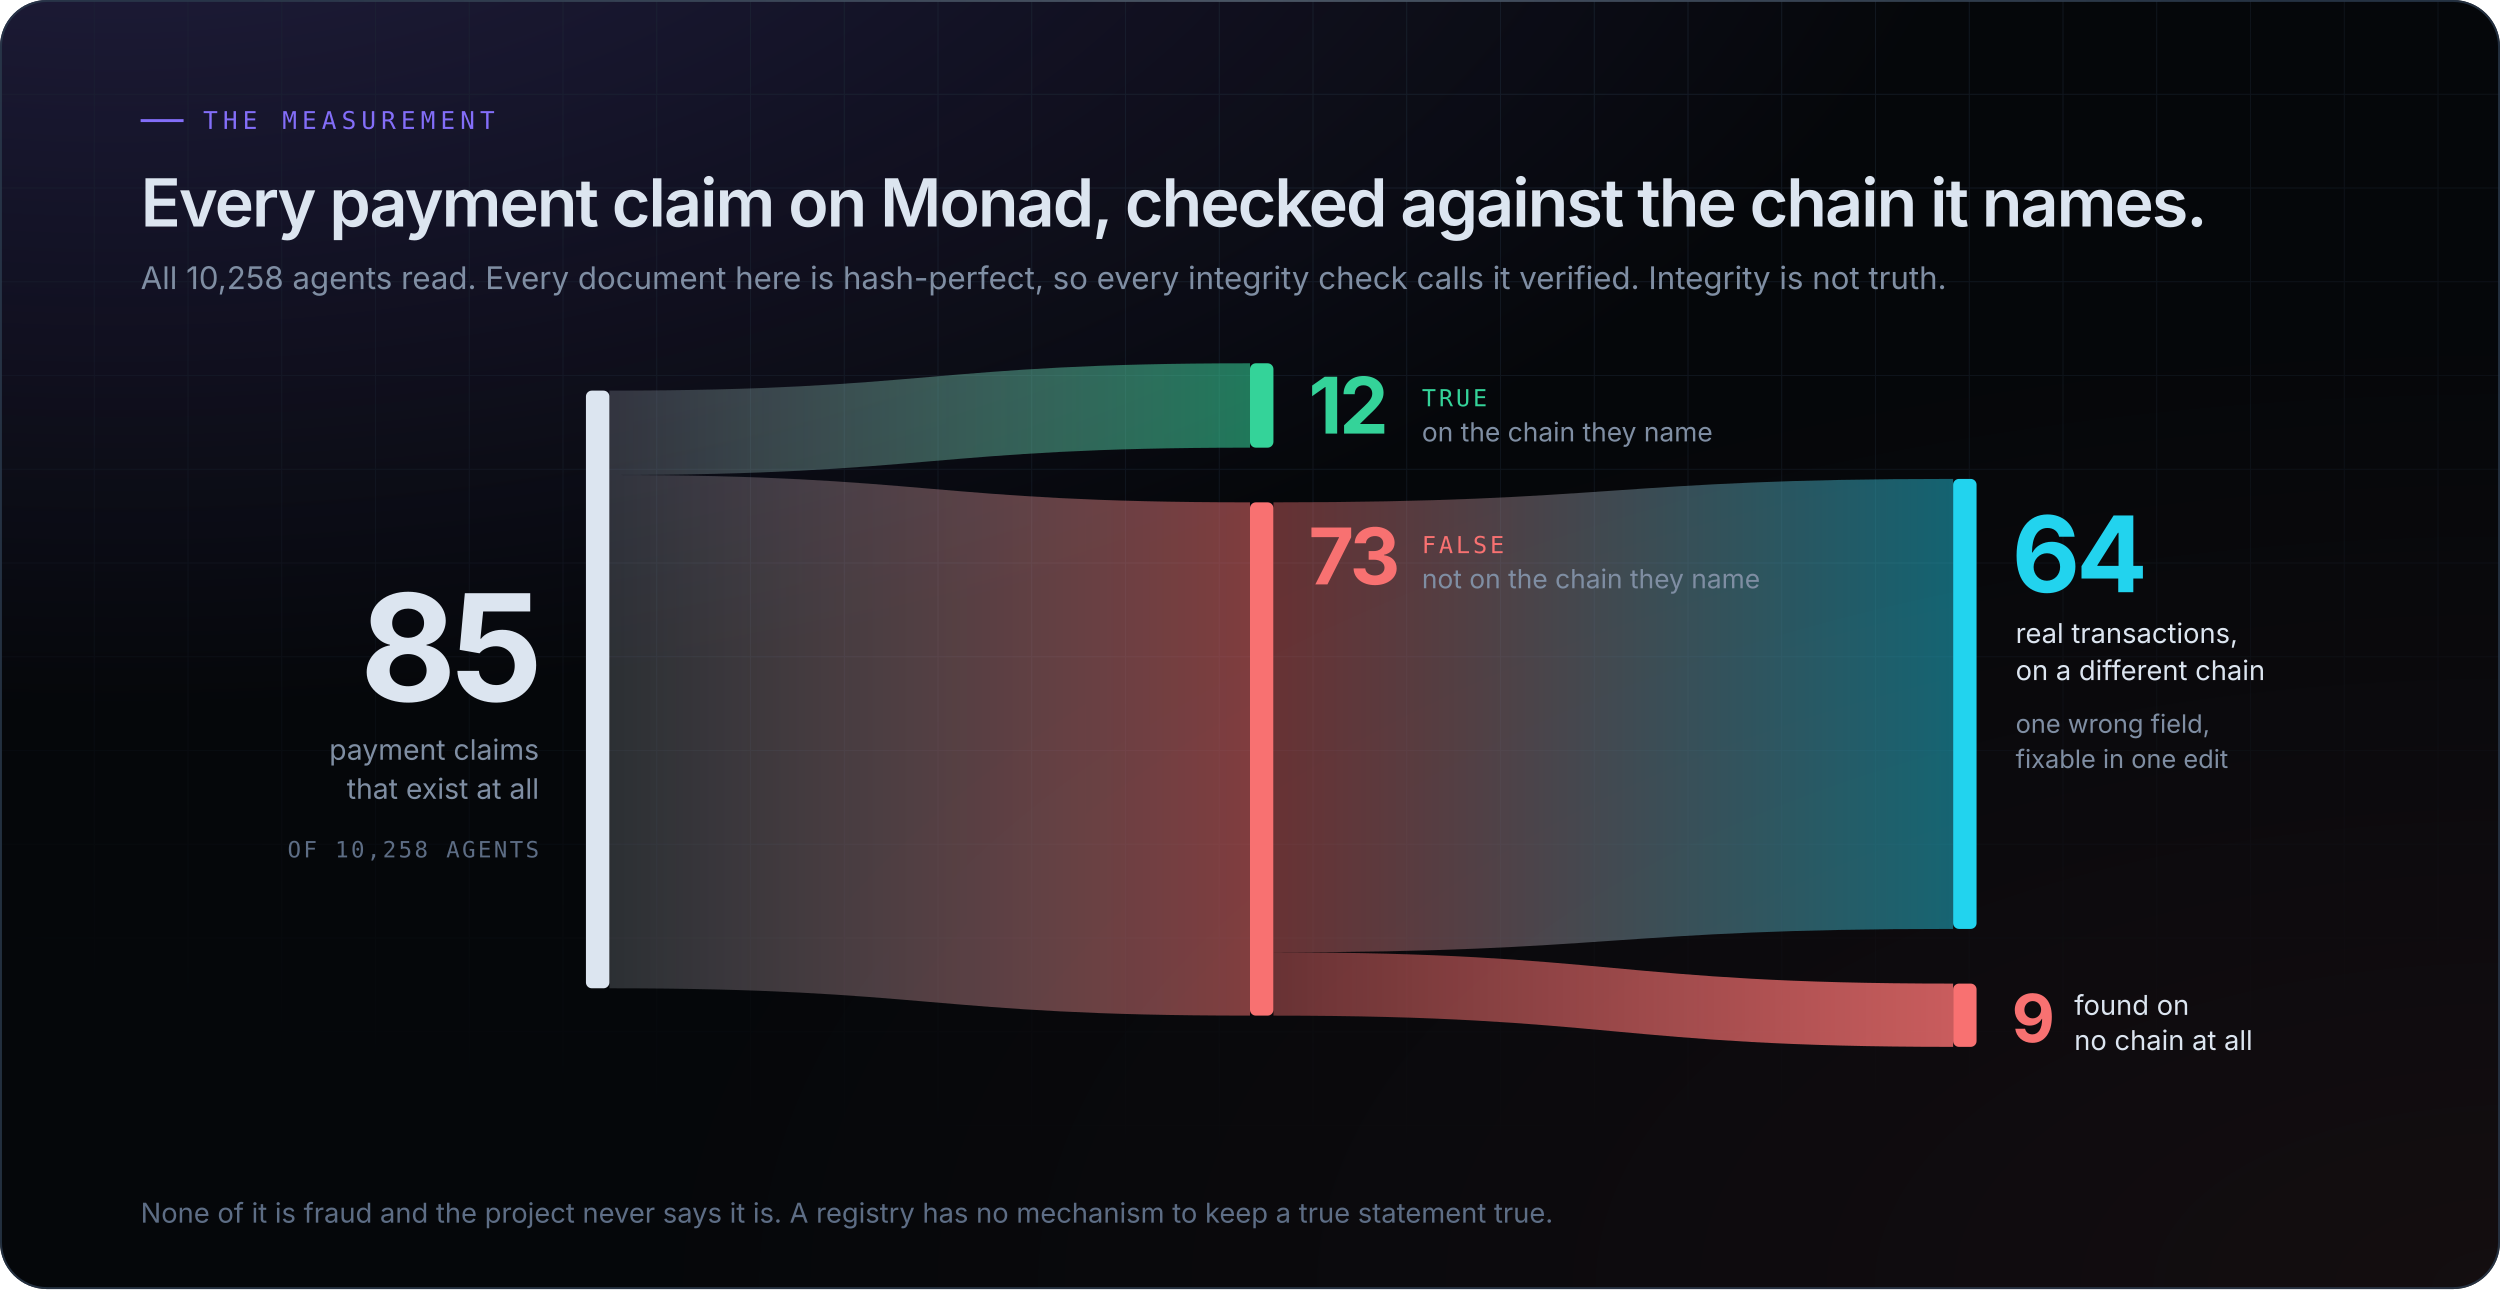
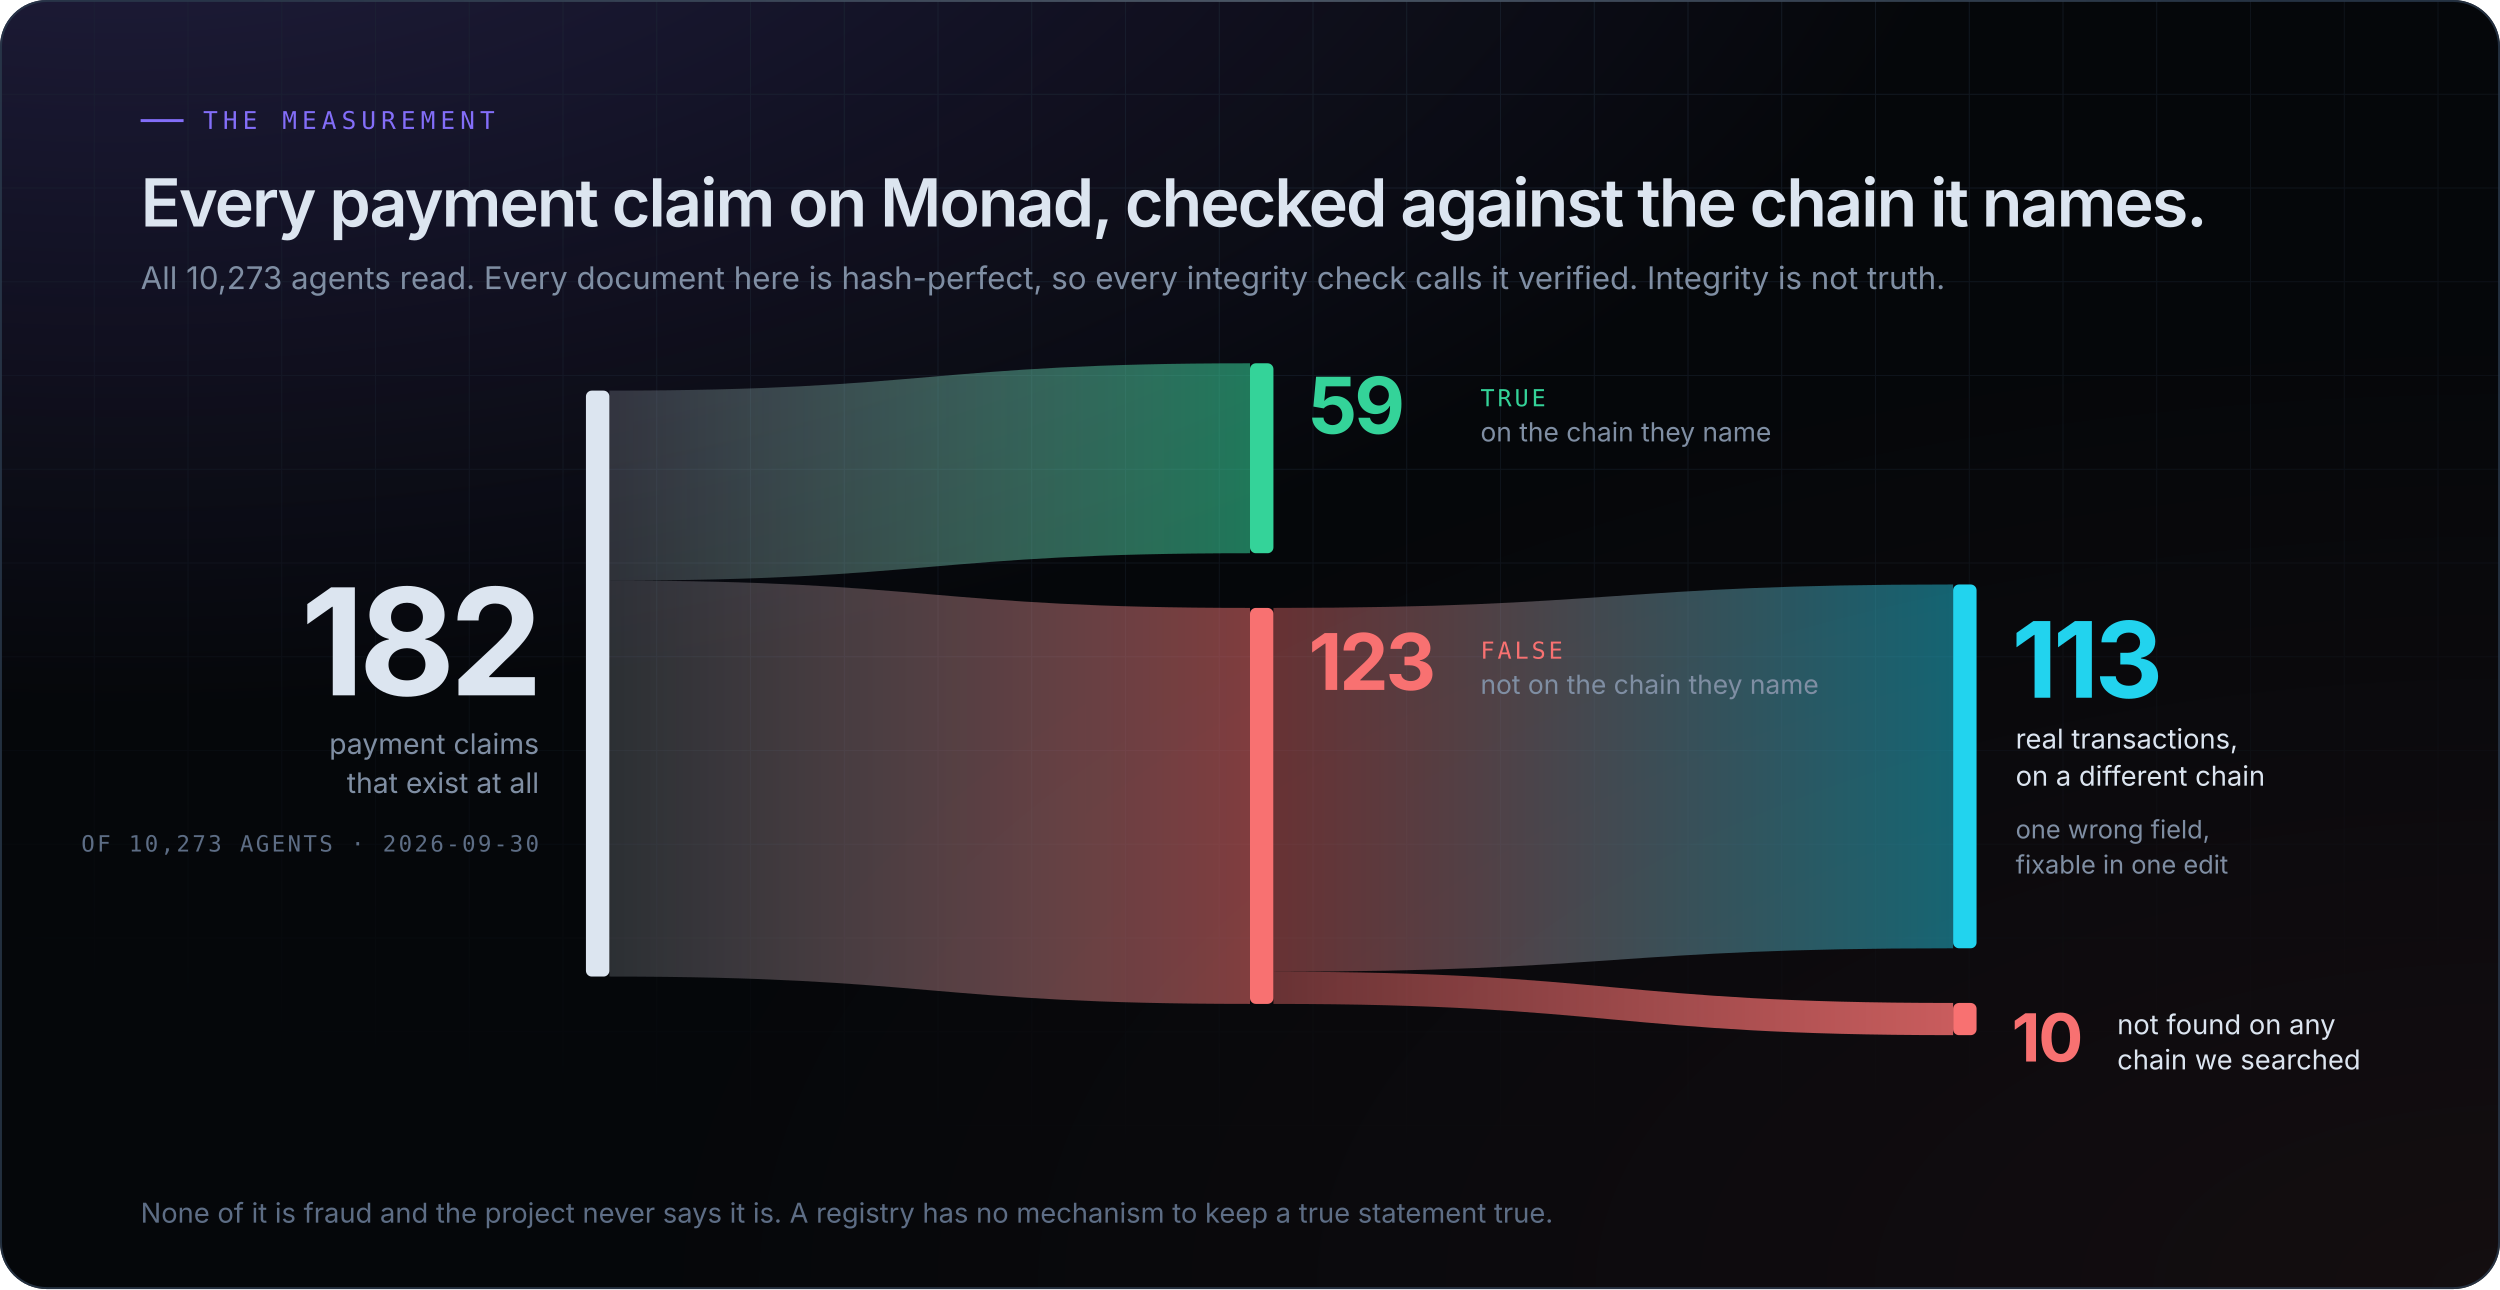
- <svg xmlns="http://www.w3.org/2000/svg" width="1280" height="660" viewBox="0 0 1280 660" role="img" aria-label="85 payment claims: 12 on the chain they name, 73 not. Of those 73, 64 are real transactions on a different chain and 9 exist on no chain at all.">
+ <svg xmlns="http://www.w3.org/2000/svg" width="1280" height="660" viewBox="0 0 1280 660" role="img" aria-label="182 payment claims (2026-09-30): 59 on the chain they name, 123 not. Of those 123, 113 are real transactions on a different chain and 10 were not found on any chain we searched.">
  <style>
.sans{font-family:'Space Grotesk','Inter',-apple-system,BlinkMacSystemFont,'Segoe UI',Helvetica,Arial,sans-serif}
.body{font-family:'Inter',-apple-system,BlinkMacSystemFont,'Segoe UI',Helvetica,Arial,sans-serif}
.mono{font-family:'JetBrains Mono',ui-monospace,SFMono-Regular,Menlo,Consolas,monospace}
.in{animation:in .9s cubic-bezier(.16,1,.3,1) backwards;animation-delay:var(--d,0s)}
@keyframes in{from{opacity:0;transform:translateY(10px)}}
@keyframes spin{to{transform:rotate(360deg)}}

.bd{animation:rv 1.6s cubic-bezier(.16,1,.3,1) backwards}
@keyframes rv{from{clip-path:inset(0 100% 0 0)}to{clip-path:inset(0 0 0 0)}}
.nd{animation:gr .8s cubic-bezier(.16,1,.3,1) backwards}
@keyframes gr{from{transform:scaleY(0)}}
.nd{transform-box:fill-box;transform-origin:center}

@media (prefers-reduced-motion:reduce){
  *{animation:none!important}
  .rm-hide{opacity:0!important}
}
</style>
  <defs>
    <radialGradient id="g0" cx="0.05" cy="-0.2" r=".75">
      <stop offset="0" stop-color="#836ef9" stop-opacity="0.24" />
      <stop offset="1" stop-color="#836ef9" stop-opacity="0" />
    </radialGradient>
    <radialGradient id="g1" cx="1.0" cy="1.0" r=".75">
      <stop offset="0" stop-color="#f87171" stop-opacity="0.06" />
      <stop offset="1" stop-color="#f87171" stop-opacity="0" />
    </radialGradient>
    <pattern id="grid" width="48" height="48" patternUnits="userSpaceOnUse">
      <path d="M48 0H0V48" fill="none" stroke="#1d2836" stroke-width="1" />
    </pattern>
    <radialGradient id="gridmask-g" cx=".5" cy="0" r=".9">
      <stop offset=".2" stop-color="#fff" stop-opacity=".55" />
      <stop offset="1" stop-color="#fff" stop-opacity="0" />
    </radialGradient>
    <mask id="gridmask">
      <rect width="1280" height="660" fill="url(#gridmask-g)" />
    </mask>
    <linearGradient id="edge" x1="0" x2="1">
      <stop offset="0" stop-color="#fff" stop-opacity="0" />
      <stop offset=".5" stop-color="#fff" stop-opacity=".16" />
      <stop offset="1" stop-color="#fff" stop-opacity="0" />
    </linearGradient>
    <clipPath id="frame">
      <rect width="1280" height="660" rx="24" />
    </clipPath>
  </defs>
  <rect width="1280" height="660" rx="24" fill="#05070a" />
  <g clip-path="url(#frame)">
    <rect width="1280" height="660" rx="24" fill="url(#g0)" />
    <rect width="1280" height="660" rx="24" fill="url(#g1)" />
    <rect width="1280" height="660" fill="url(#grid)" mask="url(#gridmask)" />
  </g>
  <rect x=".5" y=".5" width="1279" height="659" rx="23.5" fill="none" stroke="#2b3a4d" stroke-opacity=".8" />
  <rect x="120" y="0" width="1040" height="1" fill="url(#edge)" />
  <defs>
    <linearGradient id="b-true" x1="0" x2="1">
      <stop offset="0" stop-color="#dce5f0" stop-opacity=".18" />
      <stop offset="1" stop-color="#34d399" stop-opacity=".55" />
    </linearGradient>
    <linearGradient id="b-false" x1="0" x2="1">
      <stop offset="0" stop-color="#dce5f0" stop-opacity=".18" />
      <stop offset="1" stop-color="#f87171" stop-opacity=".5" />
    </linearGradient>
    <linearGradient id="b-else" x1="0" x2="1">
      <stop offset="0" stop-color="#f87171" stop-opacity=".4" />
      <stop offset="1" stop-color="#22d3ee" stop-opacity=".45" />
    </linearGradient>
    <linearGradient id="b-none" x1="0" x2="1">
      <stop offset="0" stop-color="#f87171" stop-opacity=".4" />
      <stop offset="1" stop-color="#f87171" stop-opacity=".8" />
    </linearGradient>
  </defs>
  <g class="in" style="--d:0s">
    <rect x="72" y="61" width="22" height="1.5" fill="#836ef9" />
    <text x="104" y="66" class="mono" font-size="12.5" letter-spacing="2.6" fill="#836ef9">THE MEASUREMENT</text>
  </g>
  <text x="72" y="116" class="sans in" style="--d:.1s" font-size="34" font-weight="600" letter-spacing="-1" fill="#dce5f0">Every payment claim on Monad, checked against the chain it names.</text>
-   <text x="72" y="148" class="body in" style="--d:.2s" font-size="16" fill="#7f8ea3">All 10,258 agents read. Every document here is hash-perfect, so every integrity check calls it verified. Integrity is not truth.</text>
+   <text x="72" y="148" class="body in" style="--d:.2s" font-size="16" fill="#7f8ea3">All 10,273 agents read. Every document here is hash-perfect, so every integrity check calls it verified. Integrity is not truth.</text>
  <g class="bd" style="animation-delay:.4s">
-     <path d="M312 200 C476.0 200 476.0 186 640 186 L640 229.2 C476.0 229.2 476.0 243.2 312 243.2 Z" fill="url(#b-true)" />
-     <path d="M312 243.2 C476.0 243.2 476.0 257.2 640 257.2 L640 520.0 C476.0 520.0 476.0 506.0 312 506.0 Z" fill="url(#b-false)" />
+     <path d="M312 200 C476.0 200 476.0 186 640 186 L640 283.253 C476.0 283.253 476.0 297.253 312 297.253 Z" fill="url(#b-true)" />
+     <path d="M312 297.253 C476.0 297.253 476.0 311.253 640 311.253 L640 514.0 C476.0 514.0 476.0 500.0 312 500.0 Z" fill="url(#b-false)" />
  </g>
  <g class="bd" style="animation-delay:1.1s">
-     <path d="M652 257.2 C826.0 257.2 826.0 245.2 1000 245.2 L1000 475.6 C826.0 475.6 826.0 487.6 652 487.6 Z" fill="url(#b-else)" />
-     <path d="M652 487.6 C826.0 487.6 826.0 503.6 1000 503.6 L1000 536.0 C826.0 536.0 826.0 520.0 652 520.0 Z" fill="url(#b-none)" />
+     <path d="M652 311.253 C826.0 311.253 826.0 299.253 1000 299.253 L1000 485.516 C826.0 485.516 826.0 497.516 652 497.516 Z" fill="url(#b-else)" />
+     <path d="M652 497.516 C826.0 497.516 826.0 513.516 1000 513.516 L1000 530.0 C826.0 530.0 826.0 514.0 652 514.0 Z" fill="url(#b-none)" />
  </g>
-   <rect x="300" y="200" width="12" height="306.0" rx="3" fill="#dce5f0" class="nd" style="animation-delay:.2s" />
-   <rect x="640" y="186" width="12" height="43.2" rx="3" fill="#34d399" class="nd" style="animation-delay:.9s" />
-   <rect x="640" y="257.2" width="12" height="262.8" rx="3" fill="#f87171" class="nd" style="animation-delay:.9s" />
-   <rect x="1000" y="245.2" width="12" height="230.4" rx="3" fill="#22d3ee" class="nd" style="animation-delay:1.6s" />
-   <rect x="1000" y="503.6" width="12" height="32.4" rx="3" fill="#f87171" class="nd" style="animation-delay:1.6s" />
+   <rect x="300" y="200" width="12" height="300.0" rx="3" fill="#dce5f0" class="nd" style="animation-delay:.2s" />
+   <rect x="640" y="186" width="12" height="97.253" rx="3" fill="#34d399" class="nd" style="animation-delay:.9s" />
+   <rect x="640" y="311.253" width="12" height="202.747" rx="3" fill="#f87171" class="nd" style="animation-delay:.9s" />
+   <rect x="1000" y="299.253" width="12" height="186.264" rx="3" fill="#22d3ee" class="nd" style="animation-delay:1.6s" />
+   <rect x="1000" y="513.516" width="12" height="16.484" rx="3" fill="#f87171" class="nd" style="animation-delay:1.6s" />
  <g class="in" style="--d:.3s">
-     <text x="278" y="359.0" text-anchor="end" class="sans" font-size="76" font-weight="700" letter-spacing="-3" fill="#dce5f0">85</text>
-     <text x="276" y="389.0" text-anchor="end" class="body" font-size="14.5" fill="#7f8ea3">payment claims</text>
-     <text x="276" y="409.0" text-anchor="end" class="body" font-size="14.5" fill="#7f8ea3">that exist at all</text>
-     <text x="276" y="439.0" text-anchor="end" class="mono" font-size="11.5" letter-spacing="1.2" fill="#5d6d85">OF 10,258 AGENTS</text>
+     <text x="278" y="356.0" text-anchor="end" class="sans" font-size="76" font-weight="700" letter-spacing="-3" fill="#dce5f0">182</text>
+     <text x="276" y="386.0" text-anchor="end" class="body" font-size="14.5" fill="#7f8ea3">payment claims</text>
+     <text x="276" y="406.0" text-anchor="end" class="body" font-size="14.5" fill="#7f8ea3">that exist at all</text>
+     <text x="276" y="436.0" text-anchor="end" class="mono" font-size="11.5" letter-spacing="1.2" fill="#5d6d85">OF 10,273 AGENTS · 2026-09-30</text>
  </g>
  <g class="in" style="--d:1s">
-     <text x="670" y="222" class="sans" font-size="40" font-weight="700" letter-spacing="-1.5" fill="#34d399">12</text>
-     <text x="728" y="208" class="mono" font-size="12" letter-spacing="1.5" fill="#34d399">TRUE</text>
-     <text x="728" y="226" class="body" font-size="13.5" fill="#7f8ea3">on the chain they name</text>
-     <text x="670" y="299.2" class="sans" font-size="40" font-weight="700" letter-spacing="-1.5" fill="#f87171">73</text>
-     <text x="728" y="283.2" class="mono" font-size="12" letter-spacing="1.5" fill="#f87171">FALSE</text>
-     <text x="728" y="301.2" class="body" font-size="13.5" fill="#7f8ea3">not on the chain they name</text>
+     <text x="670" y="222" class="sans" font-size="40" font-weight="700" letter-spacing="-1.5" fill="#34d399">59</text>
+     <text x="758" y="208" class="mono" font-size="12" letter-spacing="1.5" fill="#34d399">TRUE</text>
+     <text x="758" y="226" class="body" font-size="13.5" fill="#7f8ea3">on the chain they name</text>
+     <text x="670" y="353.253" class="sans" font-size="40" font-weight="700" letter-spacing="-1.5" fill="#f87171">123</text>
+     <text x="758" y="337.253" class="mono" font-size="12" letter-spacing="1.5" fill="#f87171">FALSE</text>
+     <text x="758" y="355.253" class="body" font-size="13.5" fill="#7f8ea3">not on the chain they name</text>
  </g>
  <g class="in" style="--d:1.7s">
-     <text x="1030" y="303.2" class="sans" font-size="54" font-weight="700" letter-spacing="-2" fill="#22d3ee">64</text>
-     <text x="1032" y="329.2" class="body" font-size="14" fill="#dce5f0">real transactions,</text>
-     <text x="1032" y="348.2" class="body" font-size="14" fill="#dce5f0">on a different chain</text>
-     <text x="1032" y="375.2" class="body" font-size="13" fill="#7f8ea3">one wrong field,</text>
-     <text x="1032" y="393.2" class="body" font-size="13" fill="#7f8ea3">fixable in one edit</text>
-     <text x="1030" y="533.6" class="sans" font-size="34" font-weight="700" letter-spacing="-1" fill="#f87171">9</text>
-     <text x="1062" y="519.6" class="body" font-size="14" fill="#dce5f0">found on</text>
-     <text x="1062" y="537.6" class="body" font-size="14" fill="#dce5f0">no chain at all</text>
+     <text x="1030" y="357.253" class="sans" font-size="54" font-weight="700" letter-spacing="-2" fill="#22d3ee">113</text>
+     <text x="1032" y="383.253" class="body" font-size="14" fill="#dce5f0">real transactions,</text>
+     <text x="1032" y="402.253" class="body" font-size="14" fill="#dce5f0">on a different chain</text>
+     <text x="1032" y="429.253" class="body" font-size="13" fill="#7f8ea3">one wrong field,</text>
+     <text x="1032" y="447.253" class="body" font-size="13" fill="#7f8ea3">fixable in one edit</text>
+     <text x="1030" y="543.516" class="sans" font-size="34" font-weight="700" letter-spacing="-1" fill="#f87171">10</text>
+     <text x="1084" y="529.516" class="body" font-size="14" fill="#dce5f0">not found on any</text>
+     <text x="1084" y="547.516" class="body" font-size="14" fill="#dce5f0">chain we searched</text>
  </g>
  <text x="72" y="626" class="body in" style="--d:2s" font-size="14" fill="#5d6d85">None of it is fraud and the project never says it is. A registry has no mechanism to keep a true statement true.</text>
</svg>
